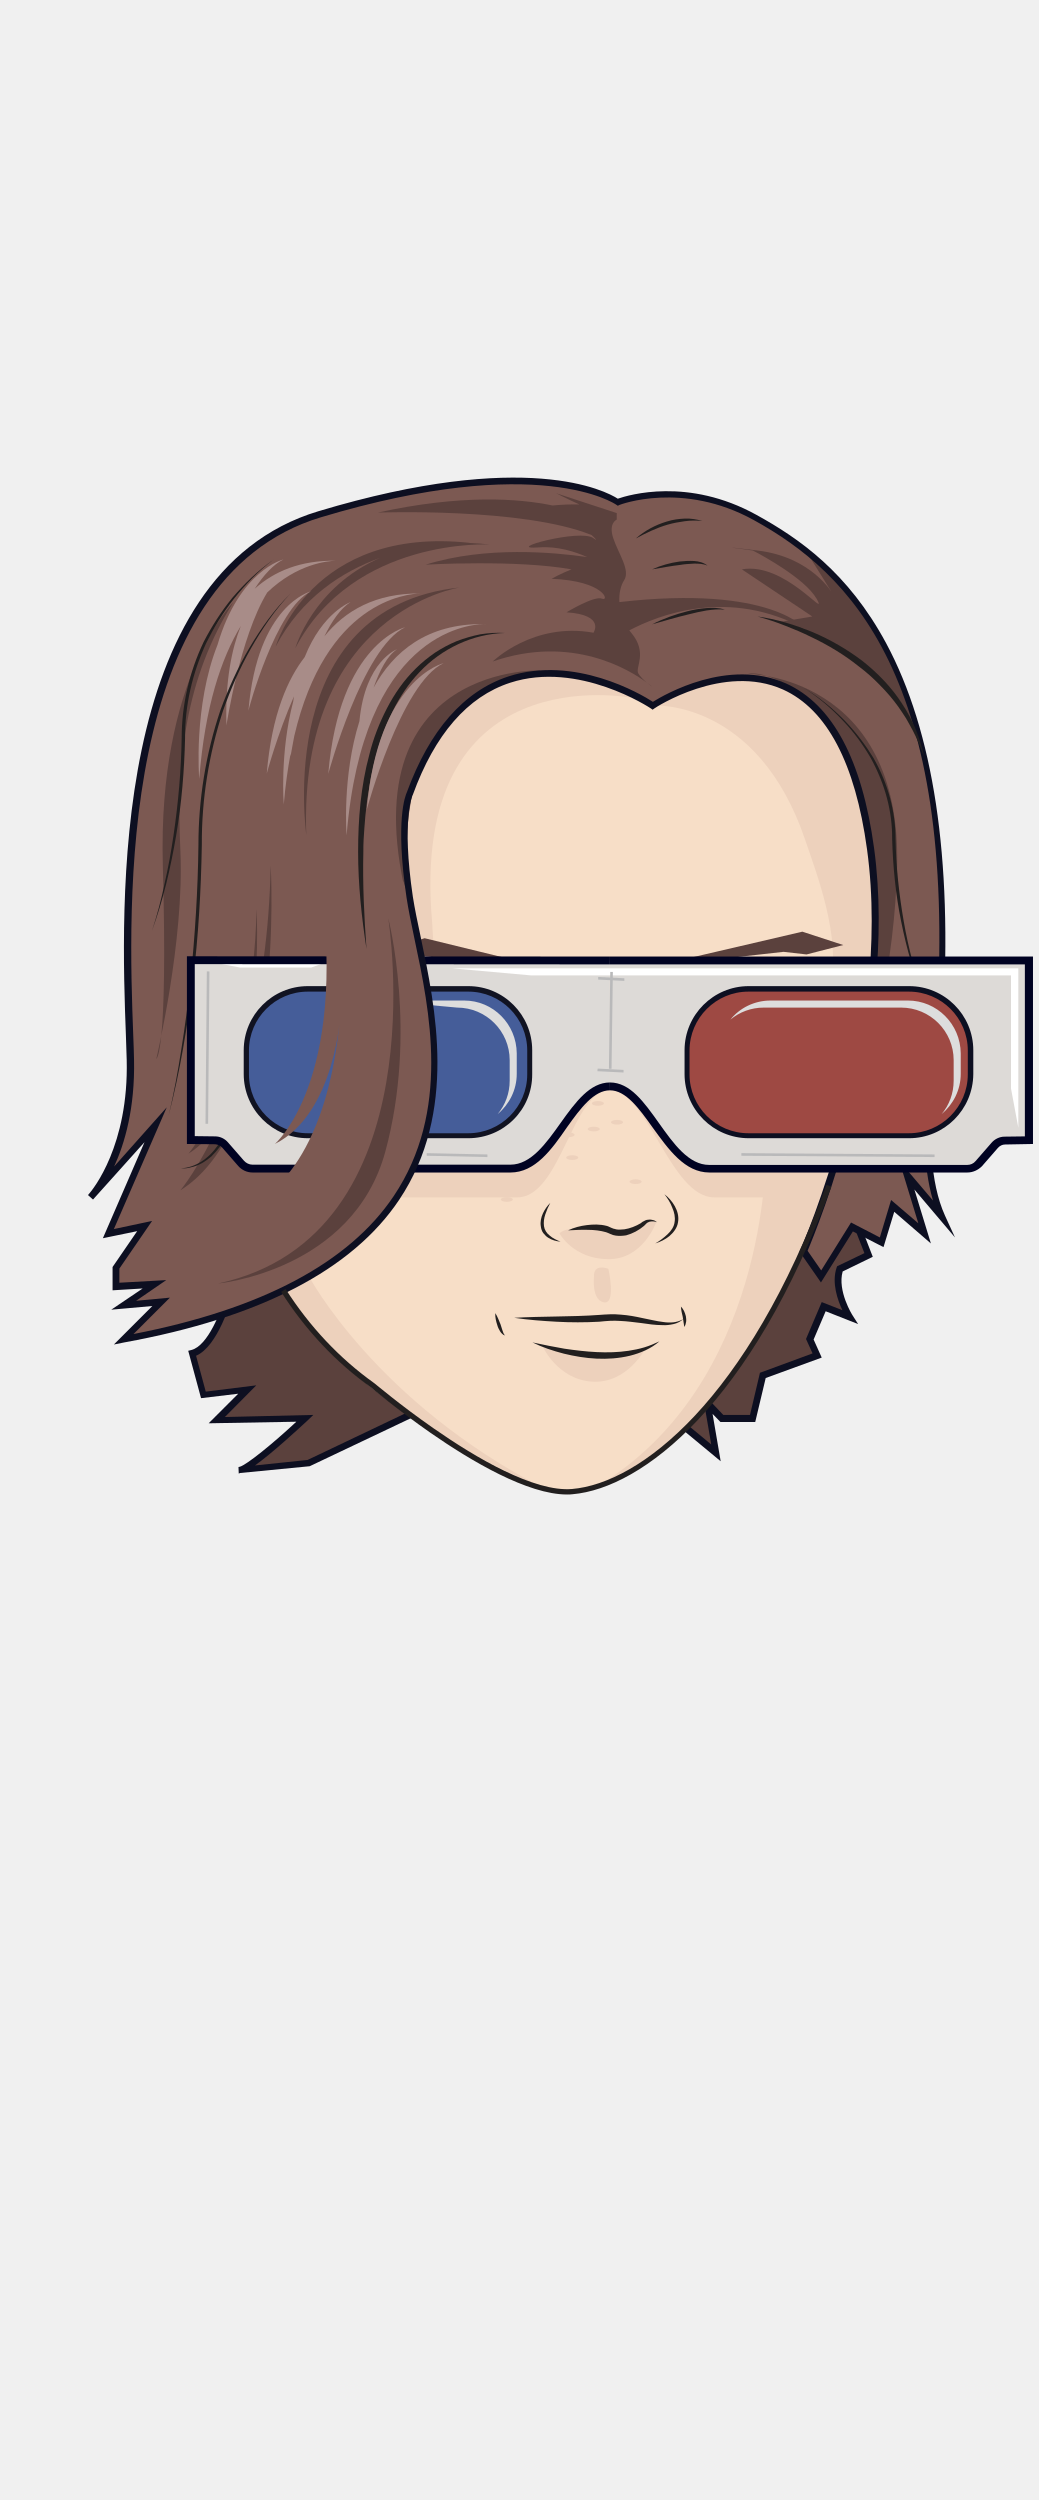
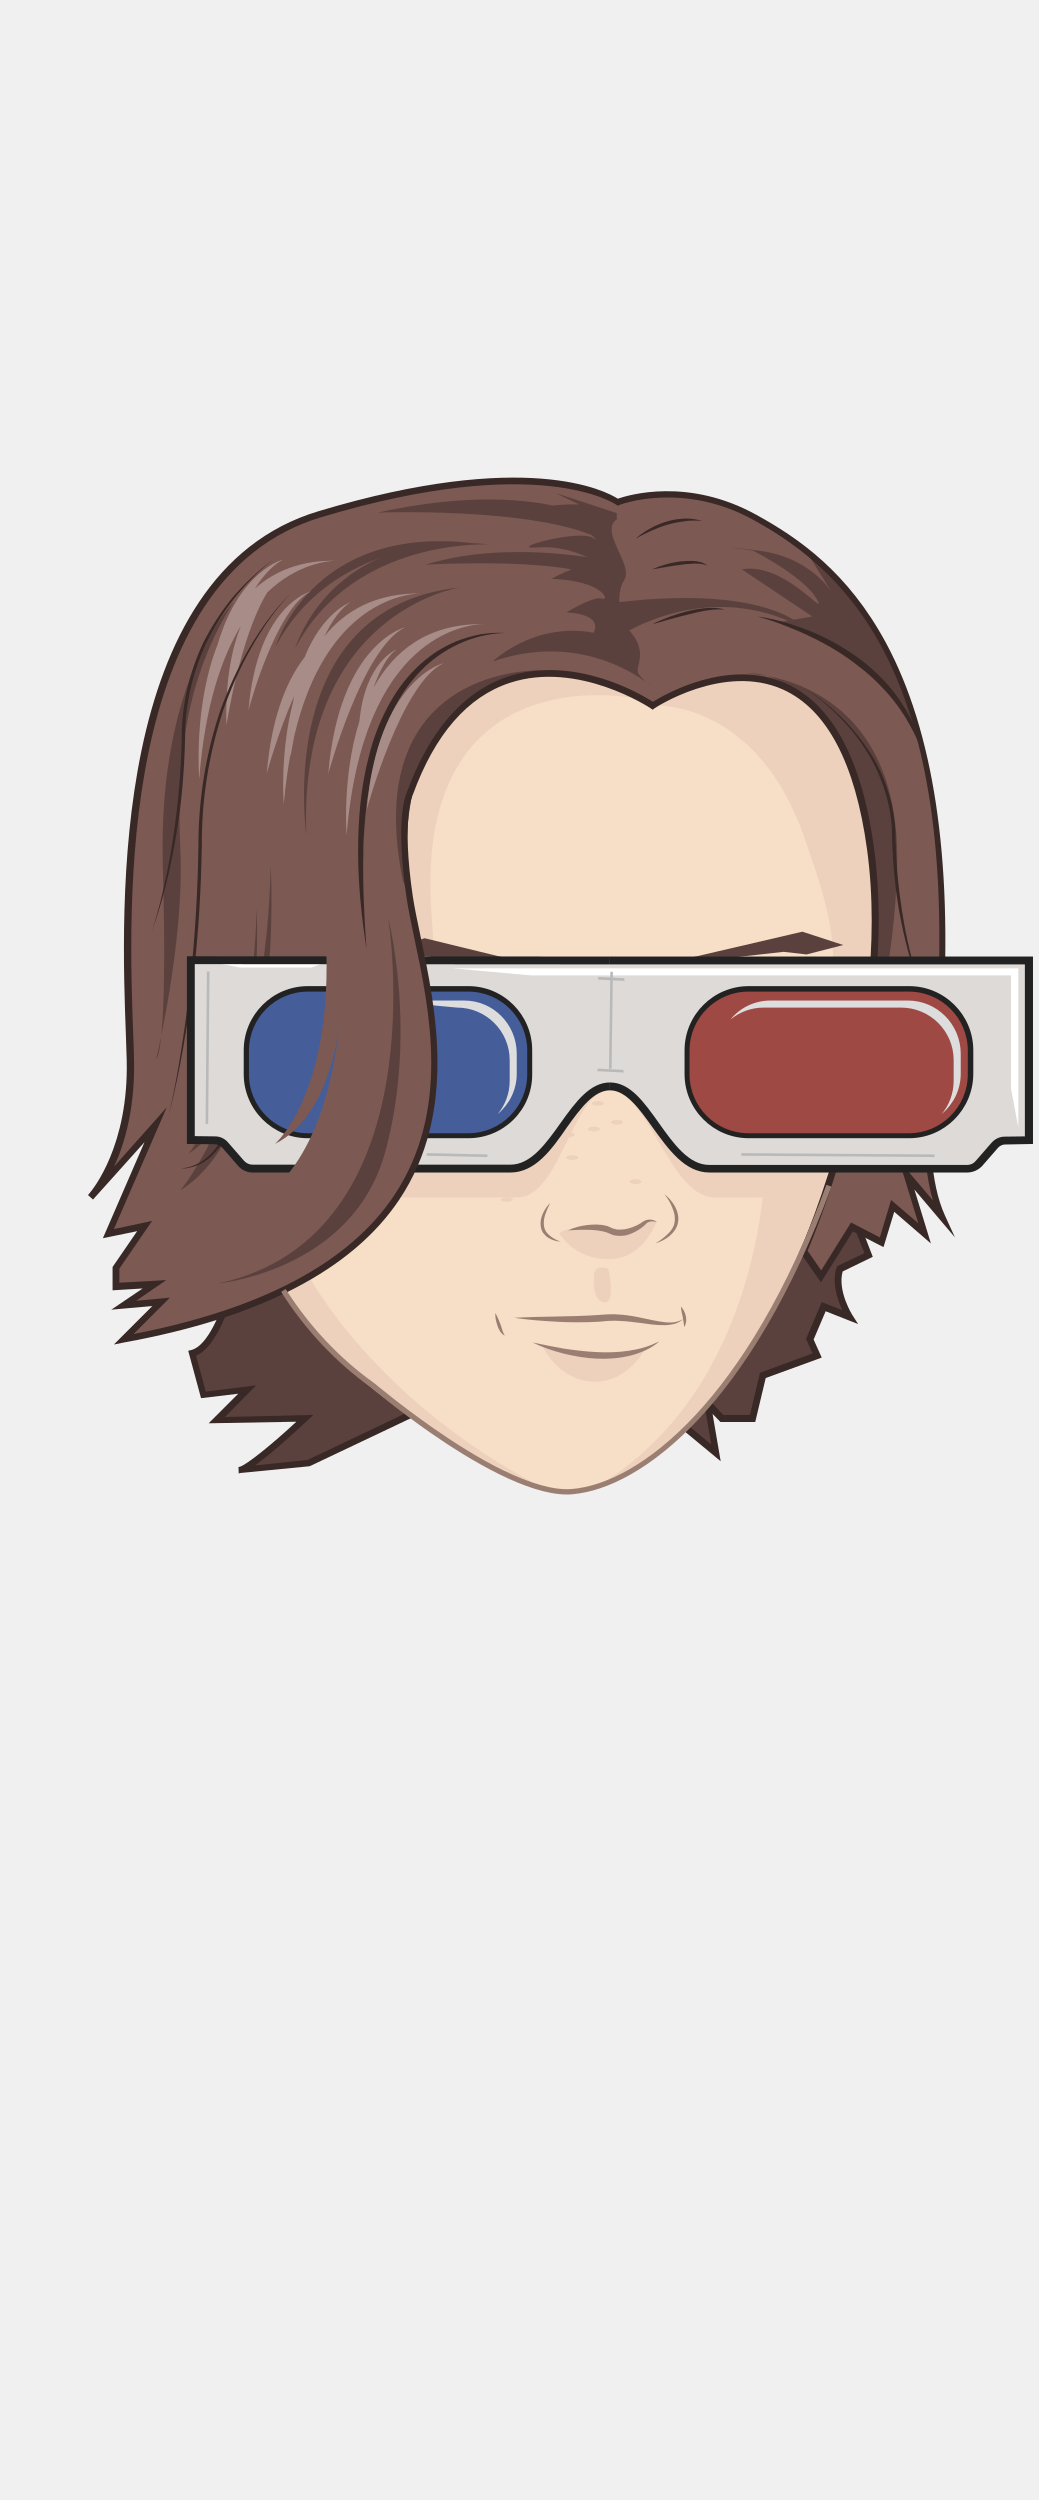
<svg xmlns="http://www.w3.org/2000/svg" version="1.1" id="Layer_1" x="0px" y="0px" viewBox="0 0 396.7 955" style="enable-background:new 0 0 396.7 955;" xml:space="preserve">
  <style type="text/css">
	.st0{fill:#5B413D;}
- 	.st1{fill:#0D0F21;}
+ 	.st1{fill:#382826;}
	.st2{fill:#F7DEC7;}
	.st3{fill:#EDD1BC;}
	.st4{fill:#7C5952;}
- 	.st5{fill:#221F1F;}
+ 	.st5{fill:#9B7E72;}
	.st6{fill:#A88C88;}
	.st7{fill:#DDDAD7;}
	.st8{fill:#FFFFFF;}
- 	.st9{fill:#000222;}
+ 	.st9{fill:#222222;}
	.st10{fill:#455D99;}
	.st11{fill:#DDDDDD;}
- 	.st12{fill:#111322;}
- 	.st13{fill:#9E4943;}
- 	.st14{fill:#B9B9BA;}
+ 	.st12{fill:#9E4943;}
+ 	.st13{fill:#B9B9BA;}
</style>
  <path class="st0" d="M87.3,495.3c0,0-5.3,19.5-13.9,21.6l4.3,15.9l16.7-2.1l-11.7,11.8l33.7-0.6c0,0-21.3,20-25.3,19.8l26.7-2.6  l46.1-22l-33-92.3L87.3,495.3z" />
  <path class="st1" d="M91.2,562.9l-0.1-2.5l0.5-0.1c2.6-0.7,12.6-8.8,21.6-17.2l-33.5,0.6L91,532.4l-14.2,1.7L71.9,516l1.2-0.3  c6.4-1.6,11.4-15.1,13-20.5l45.7-52.2l33.9,94.6l-47.4,22.5l-26.7,2.6C91.4,562.9,91.3,562.9,91.2,562.9z M119.7,540.5l-2.4,2.3  c-3.7,3.4-13.2,12.2-19.9,17l20.1-2.1l44.9-21.4l-32.2-90l-41.7,49.3v0.2c-0.2,0.8-5.2,18.5-13.6,22.1l3.7,13.7l19.3-2.4l-12,12.1  L119.7,540.5z" />
  <path class="st0" d="M320.8,484.7l10.9-5.3l-7.1-18.4l-33.8,20.4l-38.9,55.7l21.6,17.9l-3.3-18.9l5.5,5.8h11.8l3.9-16.5l20.7-7.6  l-2.8-6.2l5.3-12.5l9.9,3.9C324.6,503,318,492.8,320.8,484.7z" />
  <path class="st1" d="M275.3,558.2l-25.1-20.8l39.8-56.9l35.3-21.3l8.1,20.9l-11.5,5.6c-2.1,7.4,3.7,16.7,3.8,16.8l2.1,3.3l-12.4-4.9  l-4.6,10.8l3.1,6.9l-21.4,7.8l-4,16.8h-13.3l-3-3.1L275.3,558.2z M253.6,536.8l18.1,15l-3.4-19.7l8,8.4h10.2l3.8-16.1l20.1-7.4  l-2.5-5.5l6-14.1l7.9,3.1c-1.8-3.8-4.2-10.5-2.2-16.3l0.2-0.5l10.4-5l-6.2-15.9l-32.2,19.5L253.6,536.8z" />
  <path class="st2" d="M81.5,400.1c0,0-1.1,84.6,61.1,129.1c0,0,9.6,8.2,22.6,17.3c16.7,11.6,39,24.6,53.6,23.4  c26.1-2.2,67.5-33.5,98-116.8l26.1-109.2l-12-75.9l-86.4-34L126,246.3L81.5,400.1z" />
  <path class="st3" d="M118.1,487.7c0,0,25.4,47.9,90.1,81.1c0,0-82.1-33.3-101.1-81.1L118.1,487.7L118.1,487.7z" />
  <path class="st3" d="M249.6,403.6c0,0,12.2,24.9,42.9,37.6c0,0,0.8,88.1-64.9,126.9c0,0,52.3-10.1,91.7-124.7l24.3-95.7l-23-85.4  l-47.2-14.6l-24.1,21.8c0,0,40.1-2.8,58.4,51.7C316.7,347.7,343.6,413.9,249.6,403.6z" />
  <polygon class="st0" points="249.4,369.2 306.5,355.9 322.1,361 308.1,364.6 299.3,363.6 " />
  <path class="st3" d="M241.4,266.6c-16.4-8.2-13.9-30.3-13.9-30.3L159,247.2l-21.6,66.1l-26.8,175.5c18.7-9.4,35.7-68.2,55.3-122.2  l-0.8-14C155.9,249.5,241.4,266.6,241.4,266.6z" />
  <polygon class="st0" points="219.2,372.3 162.2,358.4 146.6,363.3 " />
  <path class="st4" d="M249.4,269.6c0,0-64.7-43.7-92.9,33.6c0,0-4.6,8.6,0,39.5C162.6,383.3,204,483,47.3,511.6l14.3-14.3l-14.3,1.3  l11.8-8l-14.7,0.8v-7.1l10.9-16l-13.9,2.9l18.1-41.6l-24.8,27.7c0,0,16-16.8,15.1-52.5s-13-182.8,72.3-208.4s113.9-4.6,113.9-4.6  s24.4-9.7,52.5,5.9s79,50,70.6,191.6c0,0-11.2,49.2,0.9,75.6l-13.6-16l6.8,22.3L341,460.7l-4.2,13.9l-11.3-5.9l-11.8,18.9l-6.7-9.7  c0,0,35.7-79.8,25.6-153.8C318.8,223.1,249.4,269.6,249.4,269.6z" />
  <path class="st0" d="M285.7,257.4c0,0,58.7,0.4,57,73.5S307.8,476,307.8,476s28.7-74.7,26.2-140.2S294.3,255.4,285.7,257.4z" />
  <path class="st0" d="M103.4,330.6c-0.5,25.9-3.9,47.4-8.3,64.9c4.3-24.2,2.9-48.3,2.9-48.3c-1.3,64.5-26,93.5-26,93.5  c5.1-3.2,9.1-7.8,12.5-13.5c-8,18.6-15.6,27.5-15.6,27.5C109.4,429.5,103.4,330.6,103.4,330.6z" />
  <path class="st3" d="M207.1,514c0,0,5.8,13.1,19.3,13.8c13.4,0.7,20.2-12.8,20.2-12.8S234.1,521.3,207.1,514z" />
  <path class="st3" d="M235.6,377.8h-90.9l-5.4,79.6c0,0,49.7,0,58.3,0c16.6,0,21-40.9,35.4-40.9" />
  <path class="st3" d="M213.7,471.1c0,0,5.2,9.8,18.6,9.9c13.4,0.2,18.4-14.2,18.4-14.2s-3.1-2.4-8.6,2.6c-2,1.8-6.2,0.4-10.7,0.2  C227.4,469.4,217.2,468,213.7,471.1z" />
  <path class="st0" d="M206.5,257.2c-70.6,10.5-47.5,98.7-47.5,98.7c-32.3-102.3,47.1-99.8,47.1-99.8L206.5,257.2z" />
  <path class="st5" d="M210.2,459.5c-0.8,1.5-1.4,2.9-1.9,4.4s-0.7,3-0.5,4.5c0.2,1.4,1,2.7,2.2,3.6c1.1,1,2.6,1.7,4.1,2.3  c-1.6-0.1-3.3-0.6-4.7-1.5c-0.7-0.4-1.3-1.1-1.9-1.8c-0.5-0.7-0.8-1.6-0.9-2.5c-0.3-1.7,0.1-3.5,0.8-5  C208.1,462,209,460.7,210.2,459.5z" />
  <path class="st3" d="M234.8,377.8l74.2,79.6c0,0-30.3,0-36.2,0c-16.6,0-25.4-40.9-39.8-40.9" />
  <path class="st5" d="M253.8,456.2c1.6,1.2,3,2.8,4,4.6c1,1.8,1.6,4,1.2,6.1c-0.3,2.2-1.8,4-3.3,5.3c-1.6,1.3-3.5,2.2-5.4,2.8  c1.8-1,3.3-2.2,4.7-3.5s2.5-2.9,2.7-4.7c0.3-1.8-0.1-3.7-0.9-5.5C256.1,459.4,255,457.7,253.8,456.2z" />
  <path class="st5" d="M217,470c2.3-1.1,4.7-1.7,7.1-2c2.5-0.3,5-0.4,7.7,0.3c0.3,0.1,0.7,0.2,1,0.4l0.9,0.4c0.3,0.1,0.5,0.2,0.8,0.3  c0.3,0,0.5,0.1,0.8,0.2c1,0.2,2.1,0.1,3.2,0c2.1-0.3,4.4-1.2,6.4-2.4l-0.1,0.1c0.4-0.5,0.9-0.7,1.5-1c0.5-0.3,1.1-0.4,1.6-0.4  c0.6-0.1,1.1,0.1,1.7,0.2c0.5,0.1,1,0.5,1.4,0.8c-1-0.4-2-0.4-2.9-0.2c-0.4,0.2-0.8,0.3-1.1,0.6c-0.3,0.3-0.7,0.7-0.9,0.9l0,0  l-0.1,0.1c-2,1.7-4.3,2.9-6.8,3.6c-1.3,0.2-2.7,0.3-4,0.1c-0.7-0.1-1.4-0.3-2-0.6l-0.9-0.4c-0.3-0.1-0.5-0.2-0.8-0.3  c-2.1-0.6-4.5-0.9-6.9-0.9C222,469.7,219.6,469.9,217,470z" />
  <g>
    <path class="st6" d="M128.3,214.2c0.3,0,0.6,0,0.9,0C129.2,214.2,128.9,214.2,128.3,214.2z" />
    <path class="st6" d="M128.3,214.2c-13.5-0.2-23.5,4-31,10.7c3.4-5.2,7.1-9.3,11-11.2c0,0-16.8,4-25.2,32.6c-9.3,23.5-7,51.2-7,51.2   c2.2-27.6,8.4-46,15.9-58.4c-3.5,8.8-6,21-5.5,38c0,0,5.1-33.7,15.6-50.8C113.5,215.4,125,214.3,128.3,214.2z" />
  </g>
-   <path class="st5" d="M111,226.7c-6,6.3-10.9,13.5-15.2,21.1c-4.3,7.6-7.7,15.5-10.6,23.7c-5.4,16.5-8.2,33.8-8.1,51.2  c-0.3,17.4-1.3,34.8-3.4,52.1c-2.1,17.3-4.9,34.5-9.3,51.4c2-8.5,3.6-17,4.9-25.6c1.4-8.6,2.5-17.2,3.4-25.8  c1.8-17.3,2.9-34.7,3.1-52c0-17.4,2.8-34.9,8.4-51.5c3-8.2,6.6-16.2,11-23.7C99.7,240,104.8,232.8,111,226.7z" />
+   <path class="st1" d="M111,226.7c-6,6.3-10.9,13.5-15.2,21.1c-4.3,7.6-7.7,15.5-10.6,23.7c-5.4,16.5-8.2,33.8-8.1,51.2  c-0.3,17.4-1.3,34.8-3.4,52.1c-2.1,17.3-4.9,34.5-9.3,51.4c2-8.5,3.6-17,4.9-25.6c1.4-8.6,2.5-17.2,3.4-25.8  c1.8-17.3,2.9-34.7,3.1-52c0-17.4,2.8-34.9,8.4-51.5c3-8.2,6.6-16.2,11-23.7C99.7,240,104.8,232.8,111,226.7z" />
  <path class="st5" d="M196.4,503.4c5.4-0.3,10.9-0.4,16.3-0.5c5.4-0.1,10.8-0.2,16.2-0.6c2.6-0.2,5.5-0.4,8.3-0.1  c2.8,0.2,5.5,0.7,8.2,1.3c2.7,0.5,5.3,1.2,7.9,1.5c2.6,0.4,5.3,0.3,7.7-1.1c-1,0.9-2.3,1.6-3.7,1.9c-1.4,0.3-2.8,0.5-4.2,0.4  c-2.8,0-5.5-0.4-8.2-0.8c-2.7-0.3-5.3-0.7-8-0.8c-2.7-0.2-5.2,0-8,0.3c-5.5,0.3-10.9,0.3-16.3,0  C207.2,504.6,201.8,504.2,196.4,503.4z" />
  <path class="st5" d="M260.1,499.1c0.5,0.5,0.9,1.1,1.2,1.7c0.3,0.6,0.5,1.3,0.7,2c0.1,0.7,0.2,1.4,0.1,2.1s-0.3,1.4-0.7,2  c-0.2-1.4-0.4-2.6-0.6-3.9C260.5,501.8,260.2,500.5,260.1,499.1z" />
-   <path class="st5" d="M69,446.3c5.5-0.2,10.7-3.6,14.3-8.9c1.8-2.6,3.4-5.6,4.5-8.9c1.2-3.2,2.2-6.7,2.8-10.2  c0.1-0.4,0.2-0.9,0.3-1.3l0.2-1.3c0.1-0.9,0.3-1.8,0.4-2.7l0.3-2.7L92,409l0.1-1.4c0.2-1.8,0.3-3.6,0.4-5.5l0.1-2.7  c0-0.9,0-1.8,0.1-2.7c0.1-7.3-0.1-14.7-0.5-22c0.8,7.3,1.4,14.6,1.4,22s-0.4,14.8-1.9,22c-0.7,3.6-1.7,7.1-2.9,10.4  c-1.3,3.3-2.9,6.4-4.9,9.1c-1,1.3-2.1,2.5-3.2,3.6c-1.2,1-2.4,1.9-3.7,2.6c-1.3,0.7-2.6,1.2-4,1.5C71.7,446.3,70.4,446.4,69,446.3z" />
+   <path class="st1" d="M69,446.3c5.5-0.2,10.7-3.6,14.3-8.9c1.8-2.6,3.4-5.6,4.5-8.9c1.2-3.2,2.2-6.7,2.8-10.2  c0.1-0.4,0.2-0.9,0.3-1.3l0.2-1.3c0.1-0.9,0.3-1.8,0.4-2.7l0.3-2.7L92,409l0.1-1.4c0.2-1.8,0.3-3.6,0.4-5.5l0.1-2.7  c0-0.9,0-1.8,0.1-2.7c0.1-7.3-0.1-14.7-0.5-22c0.8,7.3,1.4,14.6,1.4,22s-0.4,14.8-1.9,22c-0.7,3.6-1.7,7.1-2.9,10.4  c-1.3,3.3-2.9,6.4-4.9,9.1c-1,1.3-2.1,2.5-3.2,3.6c-1.2,1-2.4,1.9-3.7,2.6c-1.3,0.7-2.6,1.2-4,1.5C71.7,446.3,70.4,446.4,69,446.3z" />
  <path class="st0" d="M297.7,237.6c0,0,44.5,15.9,51.3,40.6c0,0-3.8-34.5-41.2-67.9l10.2,16.4c0,0-7.8-13.9-28.6-16.4  c-20.7-2.5-1.8,0-1.8,0s15.1,7.7,22,15.3c1,1.1,1.8,2.2,2.4,3.2c4.6,8.4-12.2-14.3-28.6-11.3l26.9,18L297.7,237.6z" />
  <path class="st7" d="M233,366.9H72.9v68.7l9.2,0.1c1.5,0,2.9,0.7,3.8,1.8l6.1,7c1.1,1.3,2.7,2,4.4,2c0,0,82,0,98.6,0  s23.6-31.5,38-31.5" />
  <polygon class="st8" points="118.9,369.6 91.7,369.6 77.4,366.9 126.4,366.9 " />
  <path class="st0" d="M89.1,230.1c0,0-28.9,28.3-26.9,100.6s-2.5,73.8-2.5,73.8s10.8-45.2,9.2-79.6C67.3,290.3,70.9,259.1,89.1,230.1  z" />
  <path class="st9" d="M195,447.9H96.5c-2.1,0-4.1-0.9-5.5-2.5l-6.1-7c-0.7-0.8-1.7-1.2-2.7-1.3L71.4,437v-71.7l161.6,0.1v3  l-158.6-0.1V434l7.8,0.1c1.9,0,3.7,0.9,4.9,2.3l6.1,7c0.8,0.9,2,1.5,3.2,1.5H195c7.8,0,13.6-8.1,19.2-16c5.7-8,11.2-15.4,18.8-15.4  v3c-6.1,0-11.2,6.8-16.4,14.1C210.7,439.2,204.4,447.9,195,447.9z" />
  <g>
    <path class="st10" d="M117.6,433.8h61.3c13,0,23.5-10.5,23.5-23.5v-9.1c0-13-10.5-23.5-23.5-23.5h-61.3c-13,0-23.5,10.5-23.5,23.5   v9.1C94.2,423.3,104.7,433.8,117.6,433.8z" />
  </g>
  <path class="st11" d="M177.3,382.2H150c-6.2,0,24.6,2.7,24.6,2.7c11.1,0,20.1,9,20.1,20.1v7.8c0,4.9-1.7,9.3-4.6,12.8  c4.4-3.7,7.3-9.2,7.3-15.4v-7.8C197.3,391.2,188.4,382.2,177.3,382.2z" />
  <g>
-     <path class="st12" d="M178.9,434.8h-61.3c-13.5,0-24.5-11-24.5-24.5v-9.1c0-13.5,11-24.5,24.5-24.5h61.3c13.5,0,24.4,11,24.4,24.5   v9.1C203.4,423.9,192.4,434.8,178.9,434.8z M117.6,378.8c-12.4,0-22.5,10.1-22.5,22.5v9.1c0,12.4,10.1,22.5,22.5,22.5h61.3   c12.4,0,22.5-10.1,22.5-22.5v-9.1c0-12.4-10.1-22.5-22.5-22.5H117.6z" />
+     <path class="st9" d="M178.9,434.8h-61.3c-13.5,0-24.5-11-24.5-24.5v-9.1c0-13.5,11-24.5,24.5-24.5h61.3c13.5,0,24.4,11,24.4,24.5   v9.1C203.4,423.9,192.4,434.8,178.9,434.8z M117.6,378.8c-12.4,0-22.5,10.1-22.5,22.5v9.1c0,12.4,10.1,22.5,22.5,22.5h61.3   c12.4,0,22.5-10.1,22.5-22.5v-9.1c0-12.4-10.1-22.5-22.5-22.5H117.6z" />
  </g>
  <path class="st4" d="M154.1,336.8c0,0,42.3,110-33.3,147.3l-21.8-26c0,0,26.2-11.3,31.1-71.6c0,0-1.7,38.7-25.1,50.5  c0,0,27.9-23.8,17.4-100.3h31.7V336.8z" />
  <g>
    <path class="st1" d="M43.5,513.6l14.7-14.7l-15.7,1.4l12-8.1L43,492.9V484l9.4-13.7L39.3,473l15.9-36.7L36,457.7   c-0.2,0.3-0.4,0.5-0.5,0.5l-1.9-1.7l0.2-0.2c1.8-2,15.4-18.8,14.6-51.4c-0.1-2.5-0.2-5.7-0.3-9.2c-1.8-48.2-6.7-176.3,73.5-200.4   c79.5-23.9,109.9-7.7,114.4-4.8c4.1-1.4,26.8-8.3,53,6.2c16.3,9,34.9,21.9,49.5,49c18.1,33.7,25.4,82,21.7,143.7v0.2   c-0.1,0.5-10.9,49.1,0.8,74.8l3.8,8.3l-15.5-18.3l6.3,20.6l-14-12.1l-4.1,13.5l-11.7-6l-12.2,19.5l-8.2-11.8l0.3-0.6   c0.4-0.8,35.5-80.4,25.5-153.1c-4.5-32.9-15.3-53.4-32.1-61c-22.7-10.2-48.9,7-49.1,7.2l-0.7,0.5l-0.7-0.5   c-0.3-0.2-27.6-18.3-53.7-9.8c-16.3,5.3-28.8,19.7-37.2,42.8l-0.1,0.2c0,0.1-4.3,8.9,0.1,38.7c0.7,4.5,1.8,9.8,3,15.4   c5.6,26.7,14.2,66.9-8.2,100.4c-17.9,26.8-53.3,45.1-105,54.5L43.5,513.6z M64.9,495.7L51,509.6c48.9-9.5,82.3-27.2,99.4-52.7   c21.8-32.5,13.8-70.6,7.9-98.4c-1.2-5.7-2.3-11-3-15.6c-4.4-29.6-0.4-39.1,0.1-40.2c8.7-23.8,21.8-38.7,38.8-44.3   c25.3-8.2,50.6,6.7,55.2,9.7c4.5-2.8,28.8-16.9,50.9-7c17.7,8,29,29.1,33.6,62.9c9.5,69.9-22.1,146-25.4,153.8l5.2,7.5l11.4-18.3   l11,5.7l4.3-14.3l10.4,8.9l-7.3-23.9l12.9,15.2c-7.9-26.8,0.8-66.7,1.5-69.6c7.7-130.2-33.3-170.1-69.9-190.3   c-27.3-15.1-51.2-5.9-51.4-5.8l-0.6,0.3l-0.6-0.4c-0.3-0.2-29.3-20.3-112.8,4.8c-78.3,23.5-73.5,150.2-71.7,197.9   c0.1,3.6,0.3,6.7,0.3,9.3c0.4,18.6-3.6,32.1-7.6,40.8L63.7,423l-20.2,46.5l14.6-3.1l-12.5,18.2v5.4l17.9-1L52,496.9L64.9,495.7z" />
  </g>
  <path class="st5" d="M189.2,501.6c0.9,1.4,1.4,2.9,2,4.3l0.7,2.2c0.3,0.7,0.4,1.5,1,2c-0.4,0-0.8-0.3-1.1-0.6  c-0.3-0.3-0.6-0.6-0.8-1c-0.4-0.7-0.8-1.4-1-2.2C189.5,504.8,189.1,503.2,189.2,501.6z" />
  <path class="st5" d="M203.4,512.8c4.1,0.9,8.2,1.7,12.2,2.4c4.1,0.6,8.2,1.1,12.3,1.3s8.2,0.1,12.2-0.5c2-0.3,4-0.7,6-1.3  s3.9-1.4,5.8-2.3c-1.6,1.4-3.4,2.5-5.3,3.4c-1.9,0.9-4,1.6-6,2.1c-4.2,1-8.5,1.3-12.7,1.1s-8.4-0.9-12.5-1.9  C211.2,516,207.2,514.7,203.4,512.8z" />
-   <path class="st5" d="M192.9,241.8c-12.4,0.3-24.3,6.1-32.6,14.9c-4.2,4.4-7.6,9.5-10.3,15s-4.9,11.2-6.4,17.2  c-0.2,0.7-0.4,1.5-0.6,2.2l-0.5,2.2c-0.3,1.5-0.7,3-1,4.5l-0.7,4.6l-0.4,2.3l-0.3,2.3c-0.4,3.1-0.7,6.1-0.9,9.2l-0.3,4.6  c-0.1,1.5-0.1,3.1-0.1,4.6c-0.3,12.3,0.3,24.7,1.2,37.1c-1.9-12.3-3.2-24.7-3.2-37.1s1-25,4.3-37.2c1.5-6.1,3.8-12,6.7-17.6  s6.5-10.8,11.1-15.3c2.2-2.2,4.7-4.2,7.3-6c2.6-1.7,5.4-3.2,8.3-4.4c2.9-1.1,6-2,9-2.6C186.7,241.8,189.8,241.6,192.9,241.8z" />
-   <path class="st5" d="M242.9,205.7c3.4-3,7.5-5.2,11.9-6.5c2.2-0.7,4.5-1,6.8-1.1s4.6,0.3,6.7,0.9c-2.3-0.2-4.5-0.2-6.7,0.1  s-4.4,0.7-6.5,1.3s-4.2,1.4-6.2,2.3C246.9,203.6,244.9,204.6,242.9,205.7z" />
-   <path class="st5" d="M249.1,217.5c3.3-1.5,6.9-2.5,10.5-3c1.8-0.2,3.7-0.3,5.5-0.2s3.8,0.6,5.2,1.8c-1.7-0.8-3.5-0.8-5.2-0.8  c-1.8,0.1-3.6,0.2-5.3,0.5C256.3,216.2,252.7,216.9,249.1,217.5z" />
-   <path class="st5" d="M249.1,238.5c4.3-2.2,8.8-3.8,13.5-5c2.3-0.6,4.7-1,7.1-1.2s4.9-0.2,7.2,0.6c-2.4-0.3-4.7,0-7,0.3  c-2.3,0.4-4.6,0.9-6.9,1.5C258.3,235.8,253.7,237.2,249.1,238.5z" />
-   <path class="st5" d="M289.4,235.5c7.2,1,14.3,3.2,21.1,6c6.8,2.9,13.2,6.6,19.1,11.1c5.8,4.6,11,10,15,16.2  c4.1,6.1,6.9,13.1,8.4,20.3c-1.3-3.4-2.6-6.8-4.3-10c-0.8-1.6-1.8-3.2-2.6-4.7c-1-1.5-1.9-3-3-4.5c-2.1-2.9-4.4-5.6-7-8.2  c-2.5-2.6-5.2-5-8-7.1c-5.6-4.5-11.8-8.2-18.3-11.3c-3.2-1.6-6.6-3-9.9-4.3C296.4,237.6,292.9,236.5,289.4,235.5z" />
+   <path class="st1" d="M192.9,241.8c-12.4,0.3-24.3,6.1-32.6,14.9c-4.2,4.4-7.6,9.5-10.3,15s-4.9,11.2-6.4,17.2  c-0.2,0.7-0.4,1.5-0.6,2.2l-0.5,2.2c-0.3,1.5-0.7,3-1,4.5l-0.7,4.6l-0.4,2.3l-0.3,2.3c-0.4,3.1-0.7,6.1-0.9,9.2l-0.3,4.6  c-0.1,1.5-0.1,3.1-0.1,4.6c-0.3,12.3,0.3,24.7,1.2,37.1c-1.9-12.3-3.2-24.7-3.2-37.1s1-25,4.3-37.2c1.5-6.1,3.8-12,6.7-17.6  s6.5-10.8,11.1-15.3c2.2-2.2,4.7-4.2,7.3-6c2.6-1.7,5.4-3.2,8.3-4.4c2.9-1.1,6-2,9-2.6C186.7,241.8,189.8,241.6,192.9,241.8z" />
+   <path class="st1" d="M242.9,205.7c3.4-3,7.5-5.2,11.9-6.5c2.2-0.7,4.5-1,6.8-1.1s4.6,0.3,6.7,0.9c-2.3-0.2-4.5-0.2-6.7,0.1  s-4.4,0.7-6.5,1.3s-4.2,1.4-6.2,2.3C246.9,203.6,244.9,204.6,242.9,205.7z" />
+   <path class="st1" d="M249.1,217.5c3.3-1.5,6.9-2.5,10.5-3c1.8-0.2,3.7-0.3,5.5-0.2s3.8,0.6,5.2,1.8c-1.7-0.8-3.5-0.8-5.2-0.8  c-1.8,0.1-3.6,0.2-5.3,0.5C256.3,216.2,252.7,216.9,249.1,217.5z" />
+   <path class="st1" d="M249.1,238.5c4.3-2.2,8.8-3.8,13.5-5c2.3-0.6,4.7-1,7.1-1.2s4.9-0.2,7.2,0.6c-2.4-0.3-4.7,0-7,0.3  c-2.3,0.4-4.6,0.9-6.9,1.5C258.3,235.8,253.7,237.2,249.1,238.5z" />
+   <path class="st1" d="M289.4,235.5c7.2,1,14.3,3.2,21.1,6c6.8,2.9,13.2,6.6,19.1,11.1c5.8,4.6,11,10,15,16.2  c4.1,6.1,6.9,13.1,8.4,20.3c-1.3-3.4-2.6-6.8-4.3-10c-0.8-1.6-1.8-3.2-2.6-4.7c-1-1.5-1.9-3-3-4.5c-2.1-2.9-4.4-5.6-7-8.2  c-2.5-2.6-5.2-5-8-7.1c-5.6-4.5-11.8-8.2-18.3-11.3c-3.2-1.6-6.6-3-9.9-4.3C296.4,237.6,292.9,236.5,289.4,235.5z" />
  <g>
    <path class="st5" d="M216.6,570.9c-15,0-36.5-12.7-52.2-23.6c-12.9-9-22.6-17.2-22.7-17.3c-13.4-9.6-25-21.9-34.3-36.5l1.7-1.1   c9.2,14.4,20.6,26.5,33.9,36c0.2,0.1,9.8,8.3,22.6,17.2c16.2,11.3,38.5,24.4,52.9,23.2c26-2.2,67-34,97.2-116.2l1.9,0.7   c-30.5,83-72.3,115.2-98.9,117.5C218,570.9,217.3,570.9,216.6,570.9z" />
  </g>
  <path class="st3" d="M226.9,487.8c0,0-1,8.8,3.8,9.7c4.8,0.8,1.7-12.8,1.7-12.8S226.6,482.3,226.9,487.8z" />
  <ellipse class="st3" cx="218.6" cy="442.2" rx="2.3" ry="0.9" />
  <ellipse class="st3" cx="193.6" cy="458.2" rx="2.3" ry="0.9" />
  <ellipse class="st3" cx="242.8" cy="451.4" rx="2.3" ry="0.9" />
  <ellipse class="st3" cx="226.8" cy="431.3" rx="2.3" ry="0.9" />
  <ellipse class="st3" cx="217.2" cy="433.5" rx="2.3" ry="0.9" />
  <ellipse class="st3" cx="228.4" cy="421.5" rx="2.3" ry="0.9" />
  <ellipse class="st3" cx="235.7" cy="428.7" rx="2.3" ry="0.9" />
  <path class="st0" d="M175.7,224.4c0,0-61.7,9.2-58.7,94.6C117.1,318.9,104,232,175.7,224.4z" />
  <path class="st0" d="M179,207.4c0.5,0,0.7,0,0.7,0c-60.9-6.7-74.4,39.6-74.4,39.6c9.8-18.7,25.5-28.7,39.9-33.9  c-25.7,11.2-32.4,34.5-32.4,34.5c22.3-42.5,74.4-39.6,74.4-39.6C184.4,207.7,181.6,207.5,179,207.4z" />
  <path class="st0" d="M148.3,350.7c0,0,19.6,121.4-65,139.6c0,0,51.5-4.8,63.9-50.4S148.3,350.7,148.3,350.7z" />
  <g>
    <path class="st0" d="M247.2,260.8c1,0.9,1.9,1.5,1.9,1.5S248.5,261.7,247.2,260.8z" />
    <path class="st0" d="M307.8,240.4c0,0-12.9-17.1-71.2-10.4c-0.2-3.5,0.6-6.5,1.8-8.3c2.5-3.8-2.1-10.1-4.1-16s1.3-7.2,1.3-7.2V196   l-23.2-7.6c0,0,4.7,2.4,8.9,4.3c-3.2-0.1-7.1,0.1-10.2,0.4c-13-2.7-34.9-4.3-66.8,2.7c0,0,55.6-2,81.7,8.6c1.8,1.6,2.3,2.4,0.7,1.2   c-4.9-3.8-35.4,4.6-20.7,3.5c6.9-0.5,13.6,1.6,18.3,3.7c-12.5-1.8-38.7-4.3-61.7,2.9c0,0,34.6-2,55.7,1.8c-4.1,1.6-7.6,3.6-7.6,3.6   c20.3,0.8,22.2,8.8,19.3,7.6c-2.9-1.3-13.6,5.2-13.6,5.2c15,1,10.3,7.8,10.3,7.8c-23-4.2-38.5,11-38.5,11   c30.3-10.5,52.5,3.3,58.9,8.1c-1.2-1-2.6-2.4-3.3-3.6c-1.2-2.3,3.7-7.8-2.6-15.4c-0.3-0.3-0.5-0.7-0.8-1   C251.4,235,278.4,224.2,307.8,240.4z" />
  </g>
  <path class="st6" d="M154.8,239.6c0,0-25.2,6-29.4,56C125.4,295.6,138.5,247.3,154.8,239.6z" />
  <path class="st6" d="M169.5,253.3c0,0-25.2,6-29.4,56C140.1,309.3,153.2,260.9,169.5,253.3z" />
  <path class="st6" d="M118.8,225.9c0,0-20.5,4.9-23.9,45.6C94.8,271.4,105.4,232.1,118.8,225.9z" />
  <g>
    <path class="st6" d="M160.8,226.7c0.3,0,0.6,0,0.9,0C161.7,226.7,161.4,226.7,160.8,226.7z" />
    <path class="st6" d="M160.8,226.7c-17.3-0.2-29,6.6-36.9,16.4c2.9-5.9,6.2-10.7,10-13.1c0,0-10.7,3.9-17.5,21   c-6.3,8.1-12.6,21.7-14.5,44.5c0,0,4-14.9,10.4-29.5c-0.1,0.7-0.2,1.3-0.3,2c-5.2,19.8-3.6,39.3-3.6,39.3   c0.6-7.1,1.5-13.5,2.6-19.4c0,0.4,0,0.7,0,1c0,0,0.5-3,1.4-7.7C124.4,229.9,155.1,226.8,160.8,226.7z" />
  </g>
  <g>
    <path class="st6" d="M142.7,262.7c2.3-6.5,5.3-12.4,9-14.7c0,0-12.2,4.4-14.4,27.5c-6.7,21.2-4.9,43.6-4.9,43.6   c6.3-76.5,45.8-80.5,52.3-80.7C163.1,238.2,150.3,248.9,142.7,262.7z" />
    <path class="st6" d="M184.7,238.5c0.3,0,0.6,0,0.9,0C185.7,238.5,185.3,238.4,184.7,238.5z" />
  </g>
-   <path class="st5" d="M104.6,213.7c-6,4.5-10.9,9.6-15.2,15c-4.3,5.4-7.7,11.1-10.6,16.9c-5.4,11.7-8.2,24.1-8.1,36.4  c-0.3,12.4-1.3,24.8-3.4,37.1c-2.1,12.3-4.9,24.6-9.3,36.6c2-6,3.6-12.1,4.9-18.3c1.4-6.1,2.5-12.3,3.4-18.4  c1.8-12.3,2.9-24.7,3.1-37.1c0-12.4,2.8-24.9,8.4-36.7c3-5.8,6.6-11.5,11-16.9C93.3,223.1,98.4,218,104.6,213.7z" />
-   <path class="st5" d="M306.9,262.7c6,3.8,10.9,8.1,15.2,12.7c4.3,4.5,7.7,9.3,10.6,14.3c5.4,9.9,8.2,20.3,8.1,30.8  c0.3,10.5,1.3,20.9,3.4,31.3s4.9,20.7,9.3,30.9c-2-5.1-3.6-10.2-4.9-15.4c-1.4-5.2-2.5-10.3-3.4-15.5c-1.8-10.4-2.9-20.8-3.1-31.3  c0-10.5-2.8-21-8.4-30.9c-3-4.9-6.6-9.7-11-14.3C318.2,270.7,313.1,266.4,306.9,262.7z" />
+   <path class="st1" d="M104.6,213.7c-6,4.5-10.9,9.6-15.2,15c-4.3,5.4-7.7,11.1-10.6,16.9c-5.4,11.7-8.2,24.1-8.1,36.4  c-0.3,12.4-1.3,24.8-3.4,37.1c-2.1,12.3-4.9,24.6-9.3,36.6c2-6,3.6-12.1,4.9-18.3c1.4-6.1,2.5-12.3,3.4-18.4  c1.8-12.3,2.9-24.7,3.1-37.1c0-12.4,2.8-24.9,8.4-36.7c3-5.8,6.6-11.5,11-16.9C93.3,223.1,98.4,218,104.6,213.7z" />
+   <path class="st1" d="M306.9,262.7c6,3.8,10.9,8.1,15.2,12.7c4.3,4.5,7.7,9.3,10.6,14.3c5.4,9.9,8.2,20.3,8.1,30.8  c0.3,10.5,1.3,20.9,3.4,31.3s4.9,20.7,9.3,30.9c-2-5.1-3.6-10.2-4.9-15.4c-1.4-5.2-2.5-10.3-3.4-15.5c-1.8-10.4-2.9-20.8-3.1-31.3  c0-10.5-2.8-21-8.4-30.9c-3-4.9-6.6-9.7-11-14.3C318.2,270.7,313.1,266.4,306.9,262.7z" />
  <path class="st7" d="M233,366.9h160.1v68.7l-9.2,0.1c-1.5,0-2.9,0.7-3.8,1.8l-6.1,7c-1.1,1.3-2.7,2-4.4,2c0,0-82,0-98.6,0  S247.4,415,233,415" />
  <path class="st9" d="M369.5,447.9H271c-9.4,0-15.6-8.8-21.7-17.2c-5.2-7.3-10.2-14.2-16.3-14.2v-3c7.7,0,13,7.5,18.7,15.5  c5.6,7.9,11.4,16,19.2,16h98.6c1.2,0,2.4-0.5,3.2-1.5l6.1-7c1.2-1.4,3.1-2.3,4.9-2.3l7.8-0.1v-65.7H233v-3h161.6V437l-10.7,0.2  c-1,0-2,0.5-2.7,1.3l-6.1,7C373.6,447,371.6,447.9,369.5,447.9z" />
  <g>
-     <path class="st13" d="M285.9,433.8h61.3c13,0,23.5-10.5,23.5-23.5v-9.1c0-13-10.5-23.5-23.5-23.5h-61.3c-13,0-23.5,10.5-23.5,23.5   v9.1C262.5,423.3,273,433.8,285.9,433.8z" />
+     <path class="st12" d="M285.9,433.8h61.3c13,0,23.5-10.5,23.5-23.5v-9.1c0-13-10.5-23.5-23.5-23.5h-61.3c-13,0-23.5,10.5-23.5,23.5   v9.1C262.5,423.3,273,433.8,285.9,433.8z" />
  </g>
  <path class="st11" d="M346.8,382.2h-52.4c-6.2,0-11.8,2.8-15.4,7.3c3.5-2.9,7.9-4.6,12.8-4.6h52.4c11.1,0,20.1,9,20.1,20.1v7.8  c0,4.9-1.7,9.3-4.6,12.8c4.4-3.7,7.3-9.2,7.3-15.4v-7.8C366.9,391.2,357.9,382.2,346.8,382.2z" />
  <g>
-     <path class="st1" d="M347.3,434.8H286c-13.5,0-24.5-11-24.5-24.5v-9.1c0-13.5,11-24.5,24.5-24.5h61.3c13.5,0,24.5,11,24.5,24.5v9.1   C371.7,423.9,360.7,434.8,347.3,434.8z M285.9,378.8c-12.4,0-22.5,10.1-22.5,22.5v9.1c0,12.4,10.1,22.5,22.5,22.5h61.3   c12.4,0,22.5-10.1,22.5-22.5v-9.1c0-12.4-10.1-22.5-22.5-22.5H285.9z" />
+     <path class="st9" d="M347.3,434.8H286c-13.5,0-24.5-11-24.5-24.5v-9.1c0-13.5,11-24.5,24.5-24.5h61.3c13.5,0,24.5,11,24.5,24.5v9.1   C371.7,423.9,360.7,434.8,347.3,434.8z M285.9,378.8c-12.4,0-22.5,10.1-22.5,22.5v9.1c0,12.4,10.1,22.5,22.5,22.5h61.3   c12.4,0,22.5-10.1,22.5-22.5v-9.1c0-12.4-10.1-22.5-22.5-22.5H285.9z" />
  </g>
  <polygon class="st8" points="389,369.9 389,369.9 386.2,369.9 172.7,369.9 202.8,372.6 386.2,372.6 386.2,415.8 389,430.8   389,372.6 389,372.6 " />
  <g>
-     <rect x="214.8" y="389.3" transform="matrix(1.367150e-02 -0.9999 0.9999 1.367150e-02 -159.5891 617.7213)" class="st14" width="37" height="1" />
+     <rect x="214.9" y="389.3" transform="matrix(1.367159e-02 -0.9999 0.9999 1.367159e-02 -159.5663 617.7846)" class="st13" width="37" height="1" />
  </g>
  <g>
-     <rect x="50.2" y="399.7" transform="matrix(8.785333e-03 -1 1 8.785333e-03 -321.6464 475.9695)" class="st14" width="58.2" height="1" />
+     <rect x="50.1" y="399.7" transform="matrix(8.784994e-03 -1 1 8.784994e-03 -321.6159 475.917)" class="st13" width="58.2" height="1" />
  </g>
  <g>
-     <polygon class="st14" points="283.2,441.5 283.2,440.5 357,441 357,442  " />
+     <polygon class="st13" points="283.2,441.5 283.2,440.5 357,441 357,442  " />
  </g>
  <g>
-     <polygon class="st14" points="163,441.5 163,440.5 186.2,441 186.2,442  " />
+     <polygon class="st13" points="163,441.5 163,440.5 186.2,441 186.2,442  " />
  </g>
  <g>
-     <polygon class="st14" points="228.5,374.2 228.5,373.2 238.5,373.7 238.5,374.7  " />
+     <polygon class="st13" points="228.5,374.2 228.5,373.2 238.5,373.7 238.5,374.7  " />
  </g>
  <g>
-     <polygon class="st14" points="228.2,409.2 228.3,408.2 238.2,408.7 238.2,409.7  " />
+     <polygon class="st13" points="228.2,409.2 228.3,408.2 238.2,408.7 238.2,409.7  " />
  </g>
</svg>
